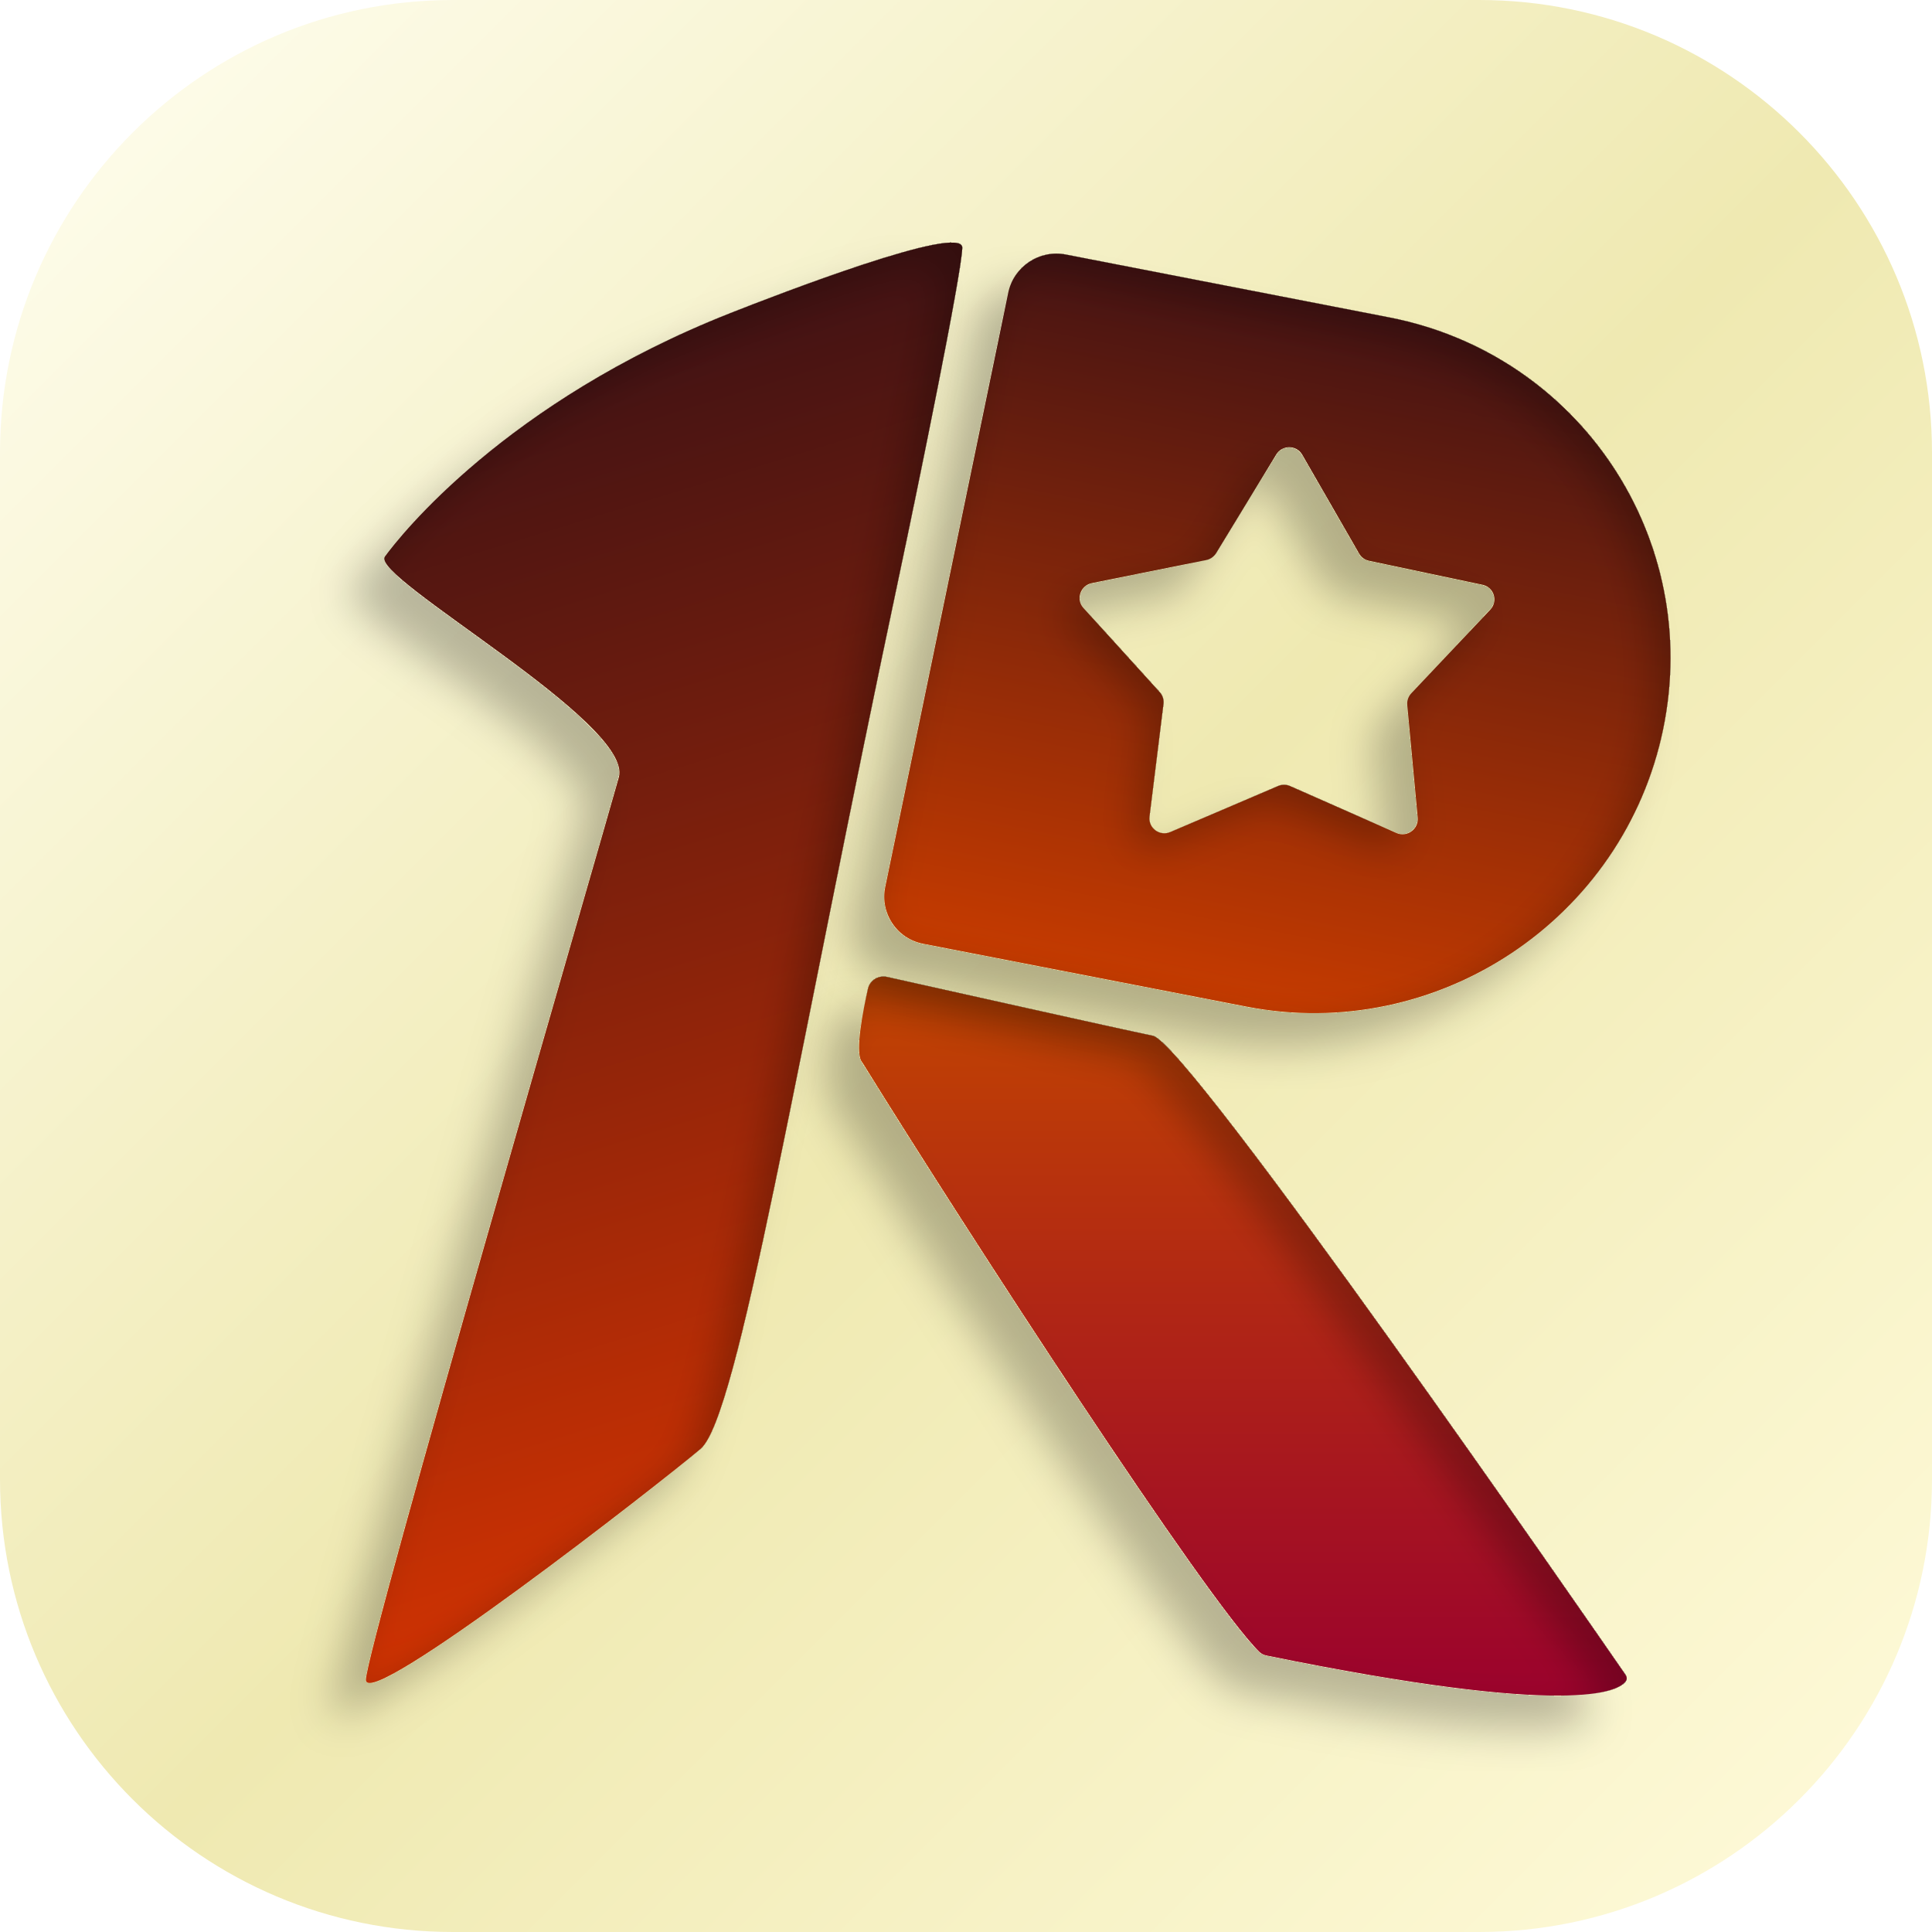
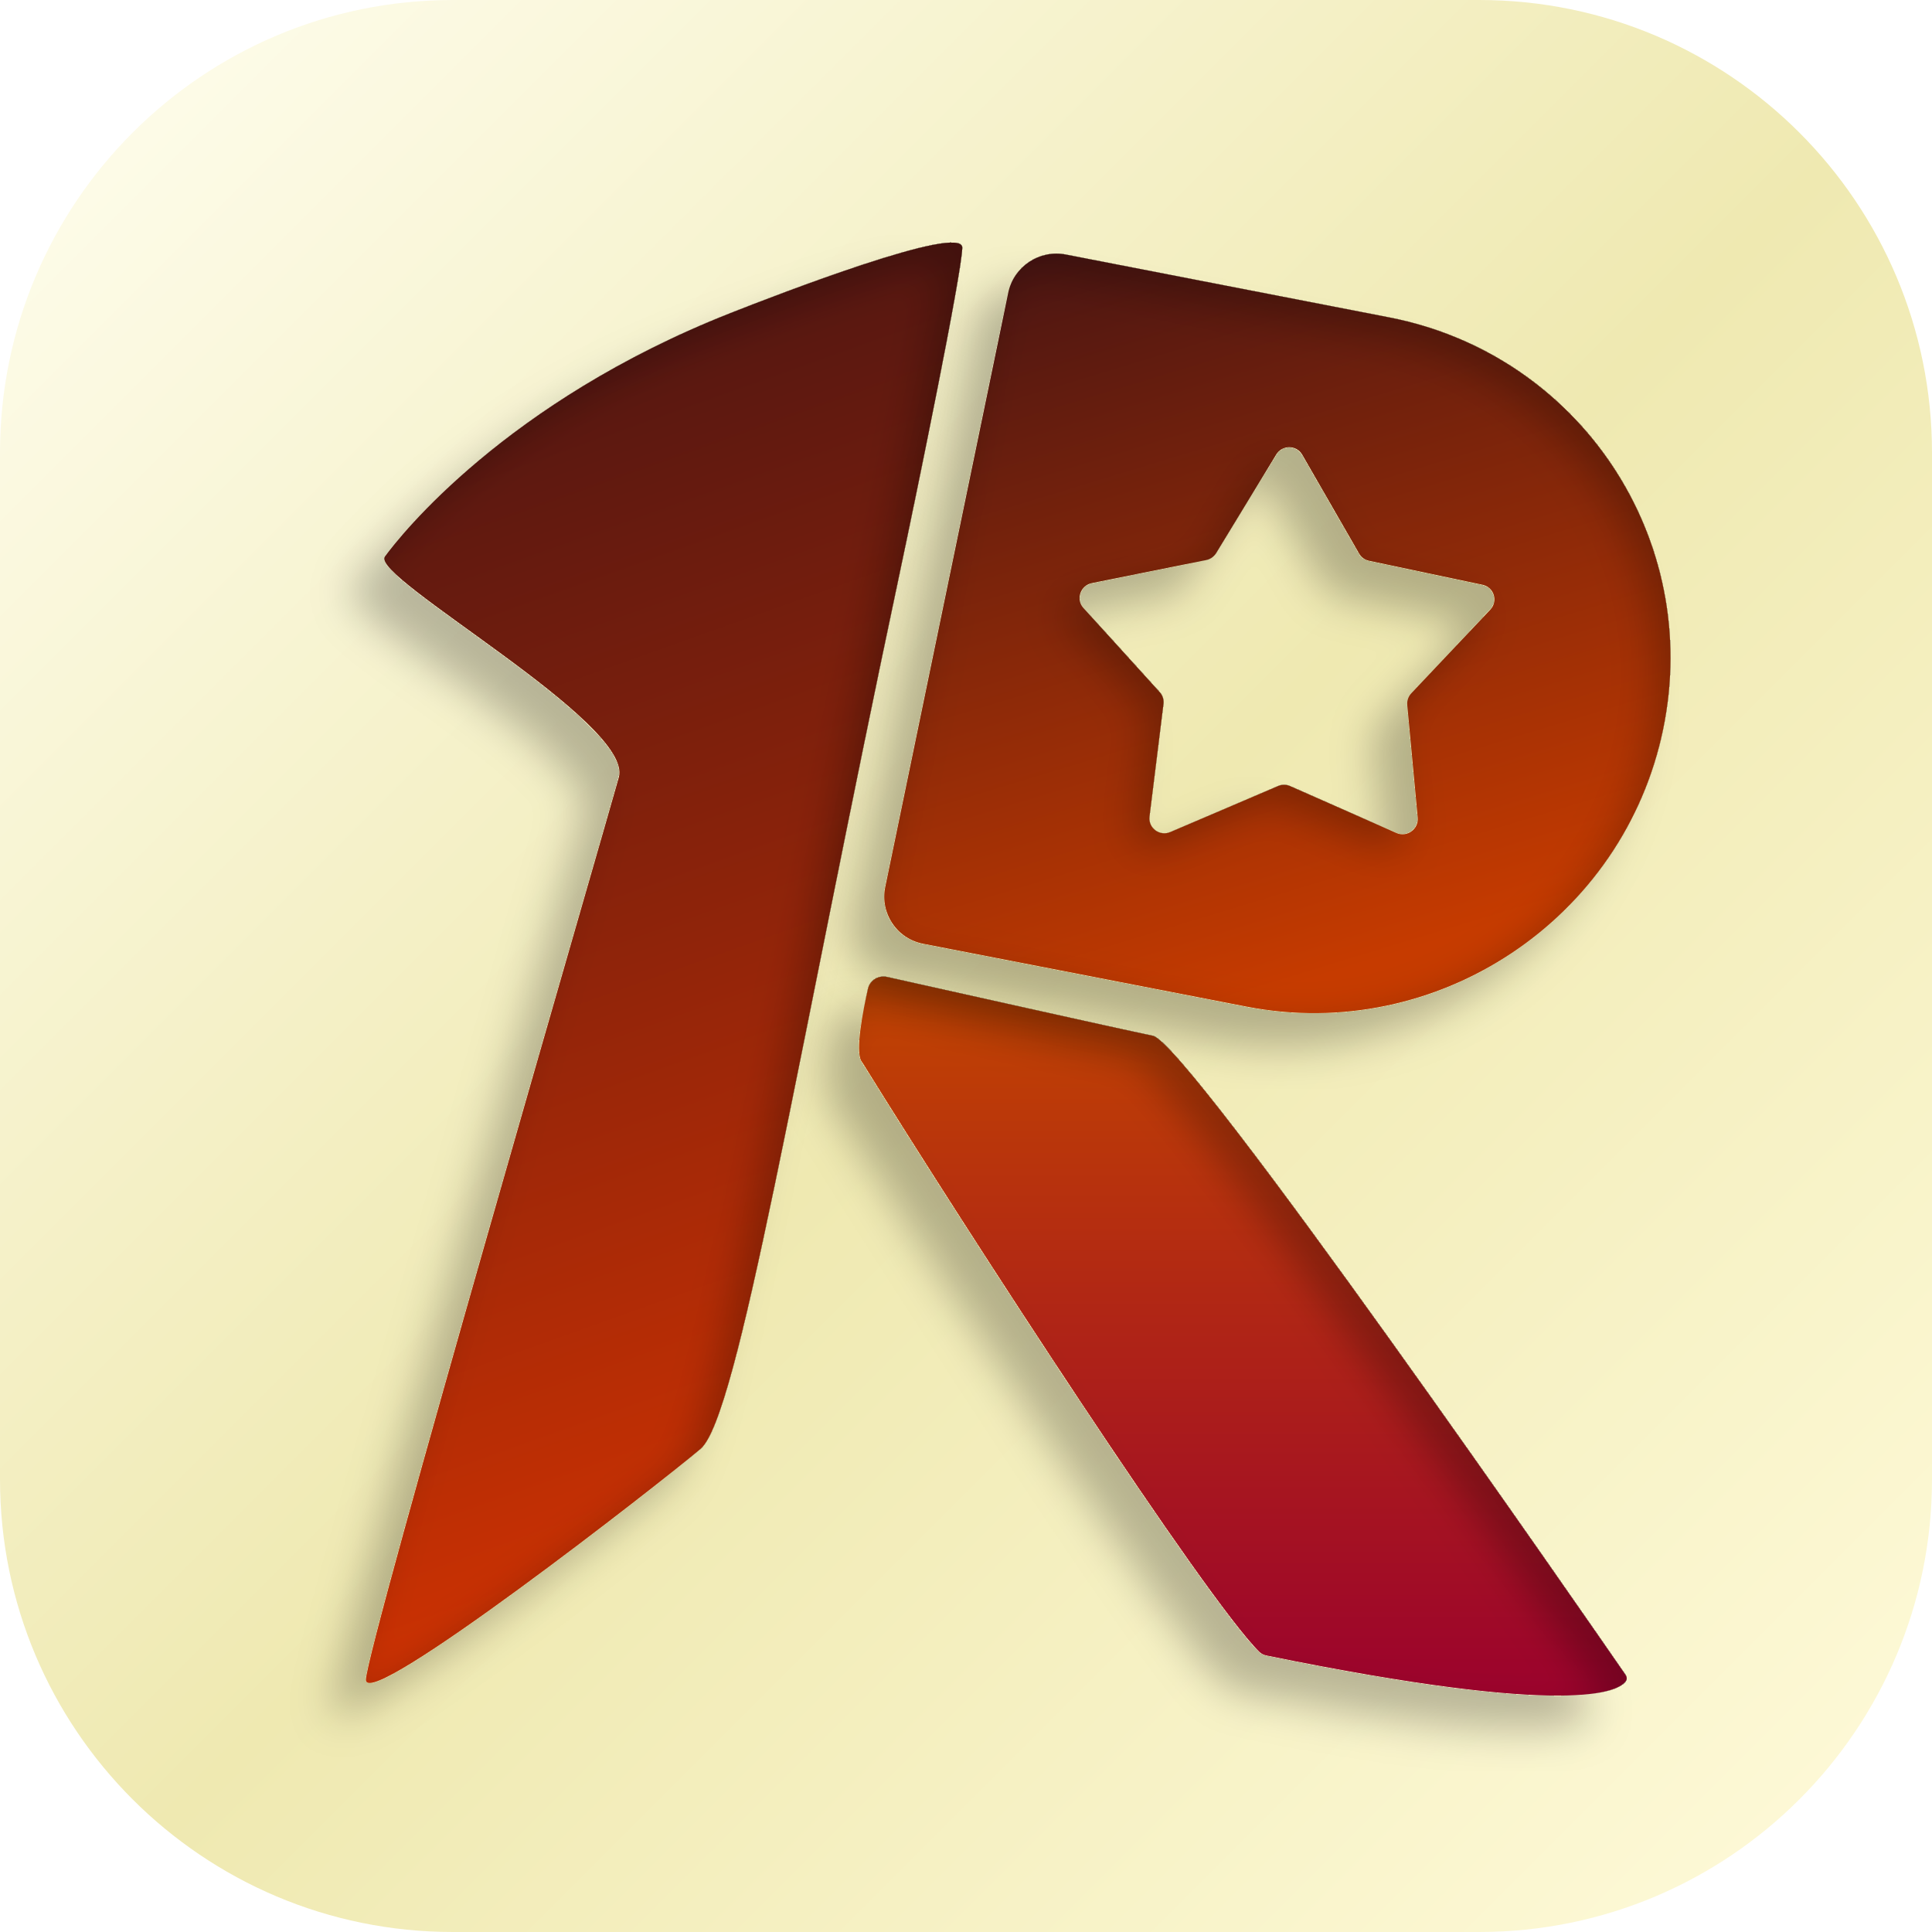
<svg xmlns="http://www.w3.org/2000/svg" width="512" height="512" fill="none">
  <rect width="512" height="512" fill="url(#a)" rx="120" />
  <g filter="url(#b)">
    <path fill="url(#c)" d="M305.5 274.5c9.569 1.993 116.683 156.904 125.183 169.215.392.568.589 1.171.207 1.746-1.873 2.817-14.249 9.79-95.199-6.726-.731-.149-1.399-.442-1.931-.965-14.279-14.043-77.006-110.623-105.03-155.899-.158-.255-.346-.473-.493-.734-1.584-2.83.454-13.229 1.784-19.076.517-2.273 2.776-3.659 5.051-3.149 14.064 3.146 60.285 13.475 70.428 15.588Z" />
  </g>
  <g filter="url(#d)">
    <path fill="url(#e)" d="M193.5 83c12.703-5.017 61.558-23.863 61.5-17.362-.058 6.501-11.868 64.049-16.627 86.462-27.824 131.041-42.734 223.3-52.718 231.857-9.984 8.557-88.756 69.982-88.677 61.183C97.053 436.745 160 220.5 164 206s-66-53-62-58.5 32-41 91.5-64.5Z" />
  </g>
  <g filter="url(#f)">
    <path fill="url(#g)" fill-rule="evenodd" d="M282.435 67.458c-6.984-1.357-13.814 3.19-15.255 10.157L234.61 235.027c-1.442 6.967 3.051 13.715 10.035 15.073l85.667 16.652c50.557 9.827 100.001-23.092 110.437-73.527 10.435-50.435-22.09-99.288-72.647-109.115L282.435 67.458Zm62.674 53.032c-1.511-2.625-5.316-2.642-6.907-.03l-15.896 26.09c-.589.967-1.558 1.646-2.668 1.87l-30.289 6.107c-3.06.617-4.312 4.312-2.236 6.602l20.222 22.31c.77.85 1.131 1.993.989 3.137l-3.695 29.821c-.378 3.044 2.685 5.322 5.524 4.11l28.541-12.186c1.029-.439 2.19-.434 3.205.014l28.16 12.428c2.801 1.236 5.934-1.016 5.651-4.063l-2.773-29.848c-.106-1.145.29-2.285 1.086-3.128l20.91-22.135c2.146-2.272 1.009-5.978-2.032-6.62l-30.096-6.365c-1.103-.233-2.051-.92-2.61-1.892l-15.086-26.222Z" clip-rule="evenodd" />
  </g>
  <defs>
    <linearGradient id="a" x1="0" x2="512" y1="0" y2="512" gradientUnits="userSpaceOnUse">
      <stop stop-color="#FFFEF0" />
      <stop offset=".515" stop-color="#EFE9B1" />
      <stop offset="1" stop-color="#FFFBDB" />
    </linearGradient>
    <linearGradient id="c" x1="329.467" x2="329.467" y1="255.602" y2="455.495" gradientUnits="userSpaceOnUse">
      <stop stop-color="#C34600" />
      <stop offset="1" stop-color="#9A002E" />
    </linearGradient>
-     <linearGradient id="e" x1="119.5" x2="222.654" y1="112" y2="447.03" gradientUnits="userSpaceOnUse">
+     <linearGradient id="e" x1="114.5" x2="251.171" y1="64" y2="447.365" gradientUnits="userSpaceOnUse">
      <stop stop-color="#451313" />
      <stop offset="1" stop-color="#E03600" />
    </linearGradient>
-     <linearGradient id="g" x1="364.717" x2="329.131" y1="83.452" y2="266.522" gradientUnits="userSpaceOnUse">
+     <linearGradient id="g" x1="266.5" x2="329.418" y1="58.5" y2="265.336" gradientUnits="userSpaceOnUse">
      <stop stop-color="#451313" />
      <stop offset="1" stop-color="#C63B00" />
    </linearGradient>
    <filter id="b" width="225.436" height="212.542" x="207.66" y="256.806" color-interpolation-filters="sRGB" filterUnits="userSpaceOnUse">
      <feFlood flood-opacity="0" result="BackgroundImageFix" />
      <feColorMatrix in="SourceAlpha" result="hardAlpha" values="0 0 0 0 0 0 0 0 0 0 0 0 0 0 0 0 0 0 127 0" />
      <feOffset dx="-9" dy="9" />
      <feGaussianBlur stdDeviation="5.5" />
      <feComposite in2="hardAlpha" operator="out" />
      <feColorMatrix values="0 0 0 0 0 0 0 0 0 0 0 0 0 0 0 0 0 0 0.25 0" />
      <feBlend in2="BackgroundImageFix" result="effect1_dropShadow_8_21" />
      <feBlend in="SourceGraphic" in2="effect1_dropShadow_8_21" result="shape" />
      <feColorMatrix in="SourceAlpha" result="hardAlpha" values="0 0 0 0 0 0 0 0 0 0 0 0 0 0 0 0 0 0 127 0" />
      <feOffset dx="-6" dy="6" />
      <feGaussianBlur stdDeviation="5" />
      <feComposite in2="hardAlpha" k2="-1" k3="1" operator="arithmetic" />
      <feColorMatrix values="0 0 0 0 0 0 0 0 0 0 0 0 0 0 0 0 0 0 0.25 0" />
      <feBlend in2="shape" result="effect2_innerShadow_8_21" />
    </filter>
    <filter id="d" width="180.022" height="403.71" x="76.978" y="62.289" color-interpolation-filters="sRGB" filterUnits="userSpaceOnUse">
      <feFlood flood-opacity="0" result="BackgroundImageFix" />
      <feColorMatrix in="SourceAlpha" result="hardAlpha" values="0 0 0 0 0 0 0 0 0 0 0 0 0 0 0 0 0 0 127 0" />
      <feOffset dx="-9" dy="9" />
      <feGaussianBlur stdDeviation="5.5" />
      <feComposite in2="hardAlpha" operator="out" />
      <feColorMatrix values="0 0 0 0 0 0 0 0 0 0 0 0 0 0 0 0 0 0 0.25 0" />
      <feBlend in2="BackgroundImageFix" result="effect1_dropShadow_8_21" />
      <feBlend in="SourceGraphic" in2="effect1_dropShadow_8_21" result="shape" />
      <feColorMatrix in="SourceAlpha" result="hardAlpha" values="0 0 0 0 0 0 0 0 0 0 0 0 0 0 0 0 0 0 127 0" />
      <feOffset dx="-6" dy="6" />
      <feGaussianBlur stdDeviation="5" />
      <feComposite in2="hardAlpha" k2="-1" k3="1" operator="arithmetic" />
      <feColorMatrix values="0 0 0 0 0 0 0 0 0 0 0 0 0 0 0 0 0 0 0.25 0" />
      <feBlend in2="shape" result="effect2_innerShadow_8_21" />
    </filter>
    <filter id="f" width="230.356" height="223.268" x="214.341" y="65.218" color-interpolation-filters="sRGB" filterUnits="userSpaceOnUse">
      <feFlood flood-opacity="0" result="BackgroundImageFix" />
      <feColorMatrix in="SourceAlpha" result="hardAlpha" values="0 0 0 0 0 0 0 0 0 0 0 0 0 0 0 0 0 0 127 0" />
      <feOffset dx="-9" dy="9" />
      <feGaussianBlur stdDeviation="5.5" />
      <feComposite in2="hardAlpha" operator="out" />
      <feColorMatrix values="0 0 0 0 0 0 0 0 0 0 0 0 0 0 0 0 0 0 0.25 0" />
      <feBlend in2="BackgroundImageFix" result="effect1_dropShadow_8_21" />
      <feBlend in="SourceGraphic" in2="effect1_dropShadow_8_21" result="shape" />
      <feColorMatrix in="SourceAlpha" result="hardAlpha" values="0 0 0 0 0 0 0 0 0 0 0 0 0 0 0 0 0 0 127 0" />
      <feOffset dx="-4" dy="4" />
      <feGaussianBlur stdDeviation="5.5" />
      <feComposite in2="hardAlpha" k2="-1" k3="1" operator="arithmetic" />
      <feColorMatrix values="0 0 0 0 0 0 0 0 0 0 0 0 0 0 0 0 0 0 0.25 0" />
      <feBlend in2="shape" result="effect2_innerShadow_8_21" />
    </filter>
  </defs>
</svg>
